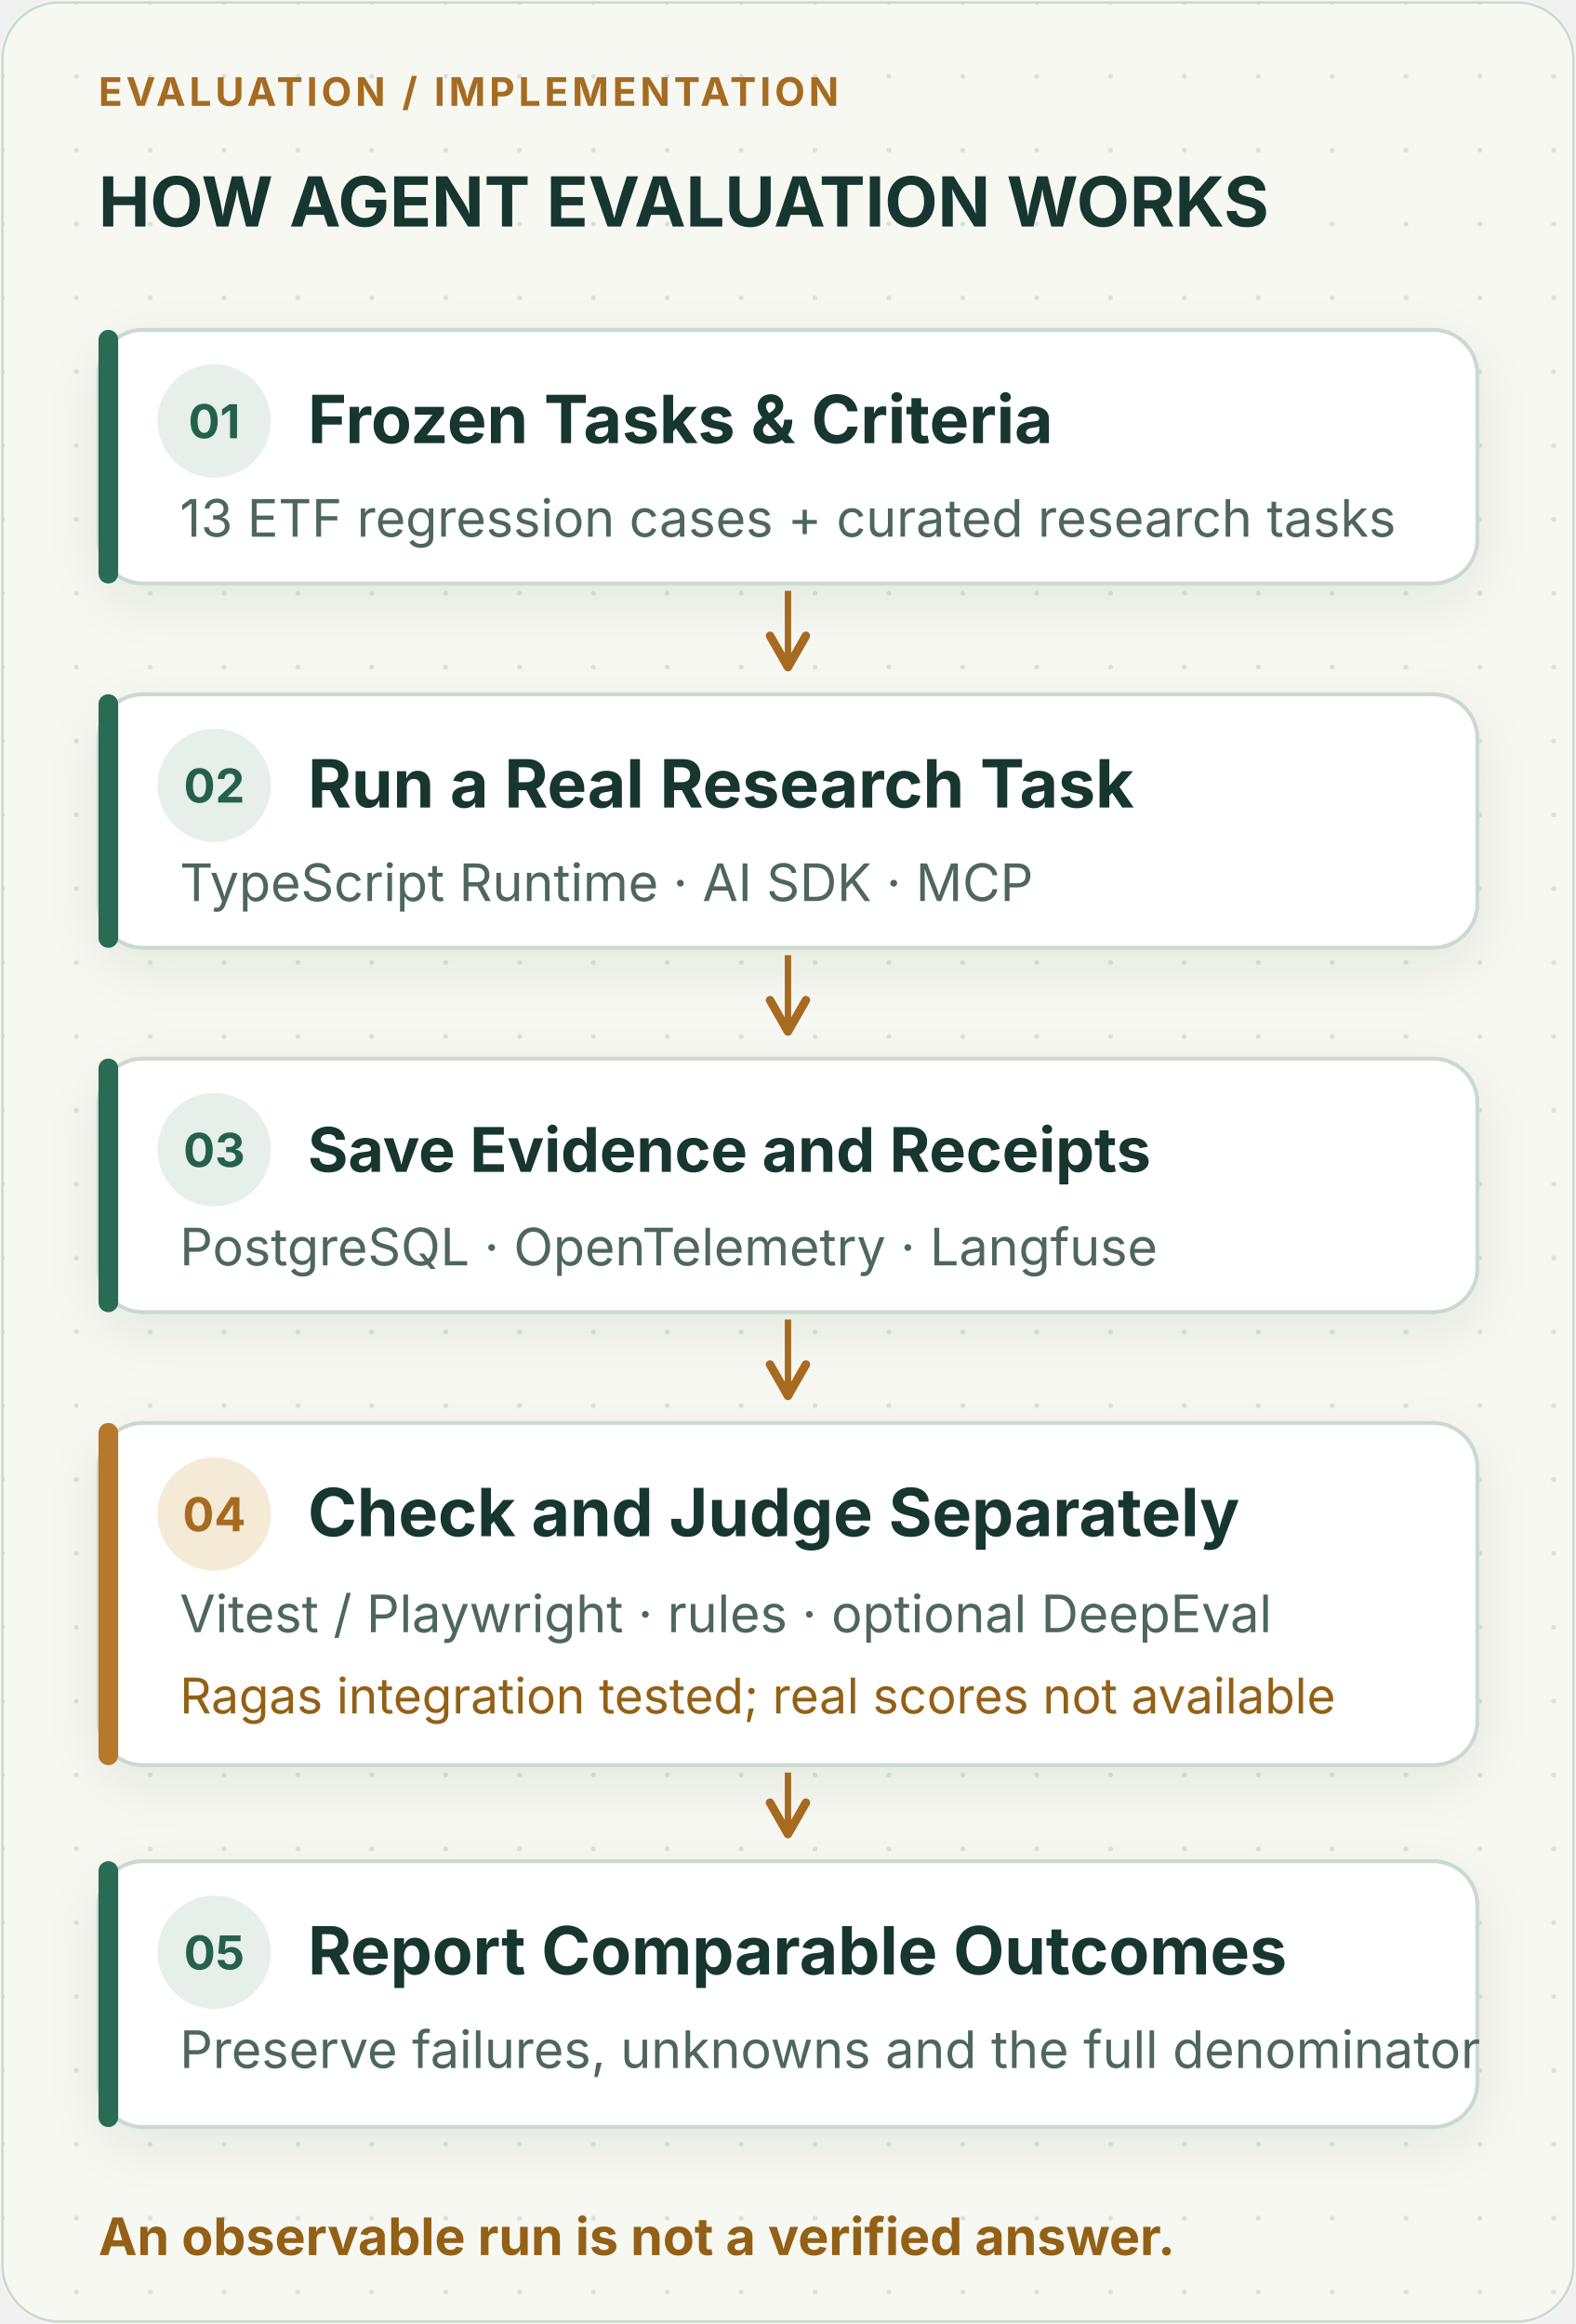
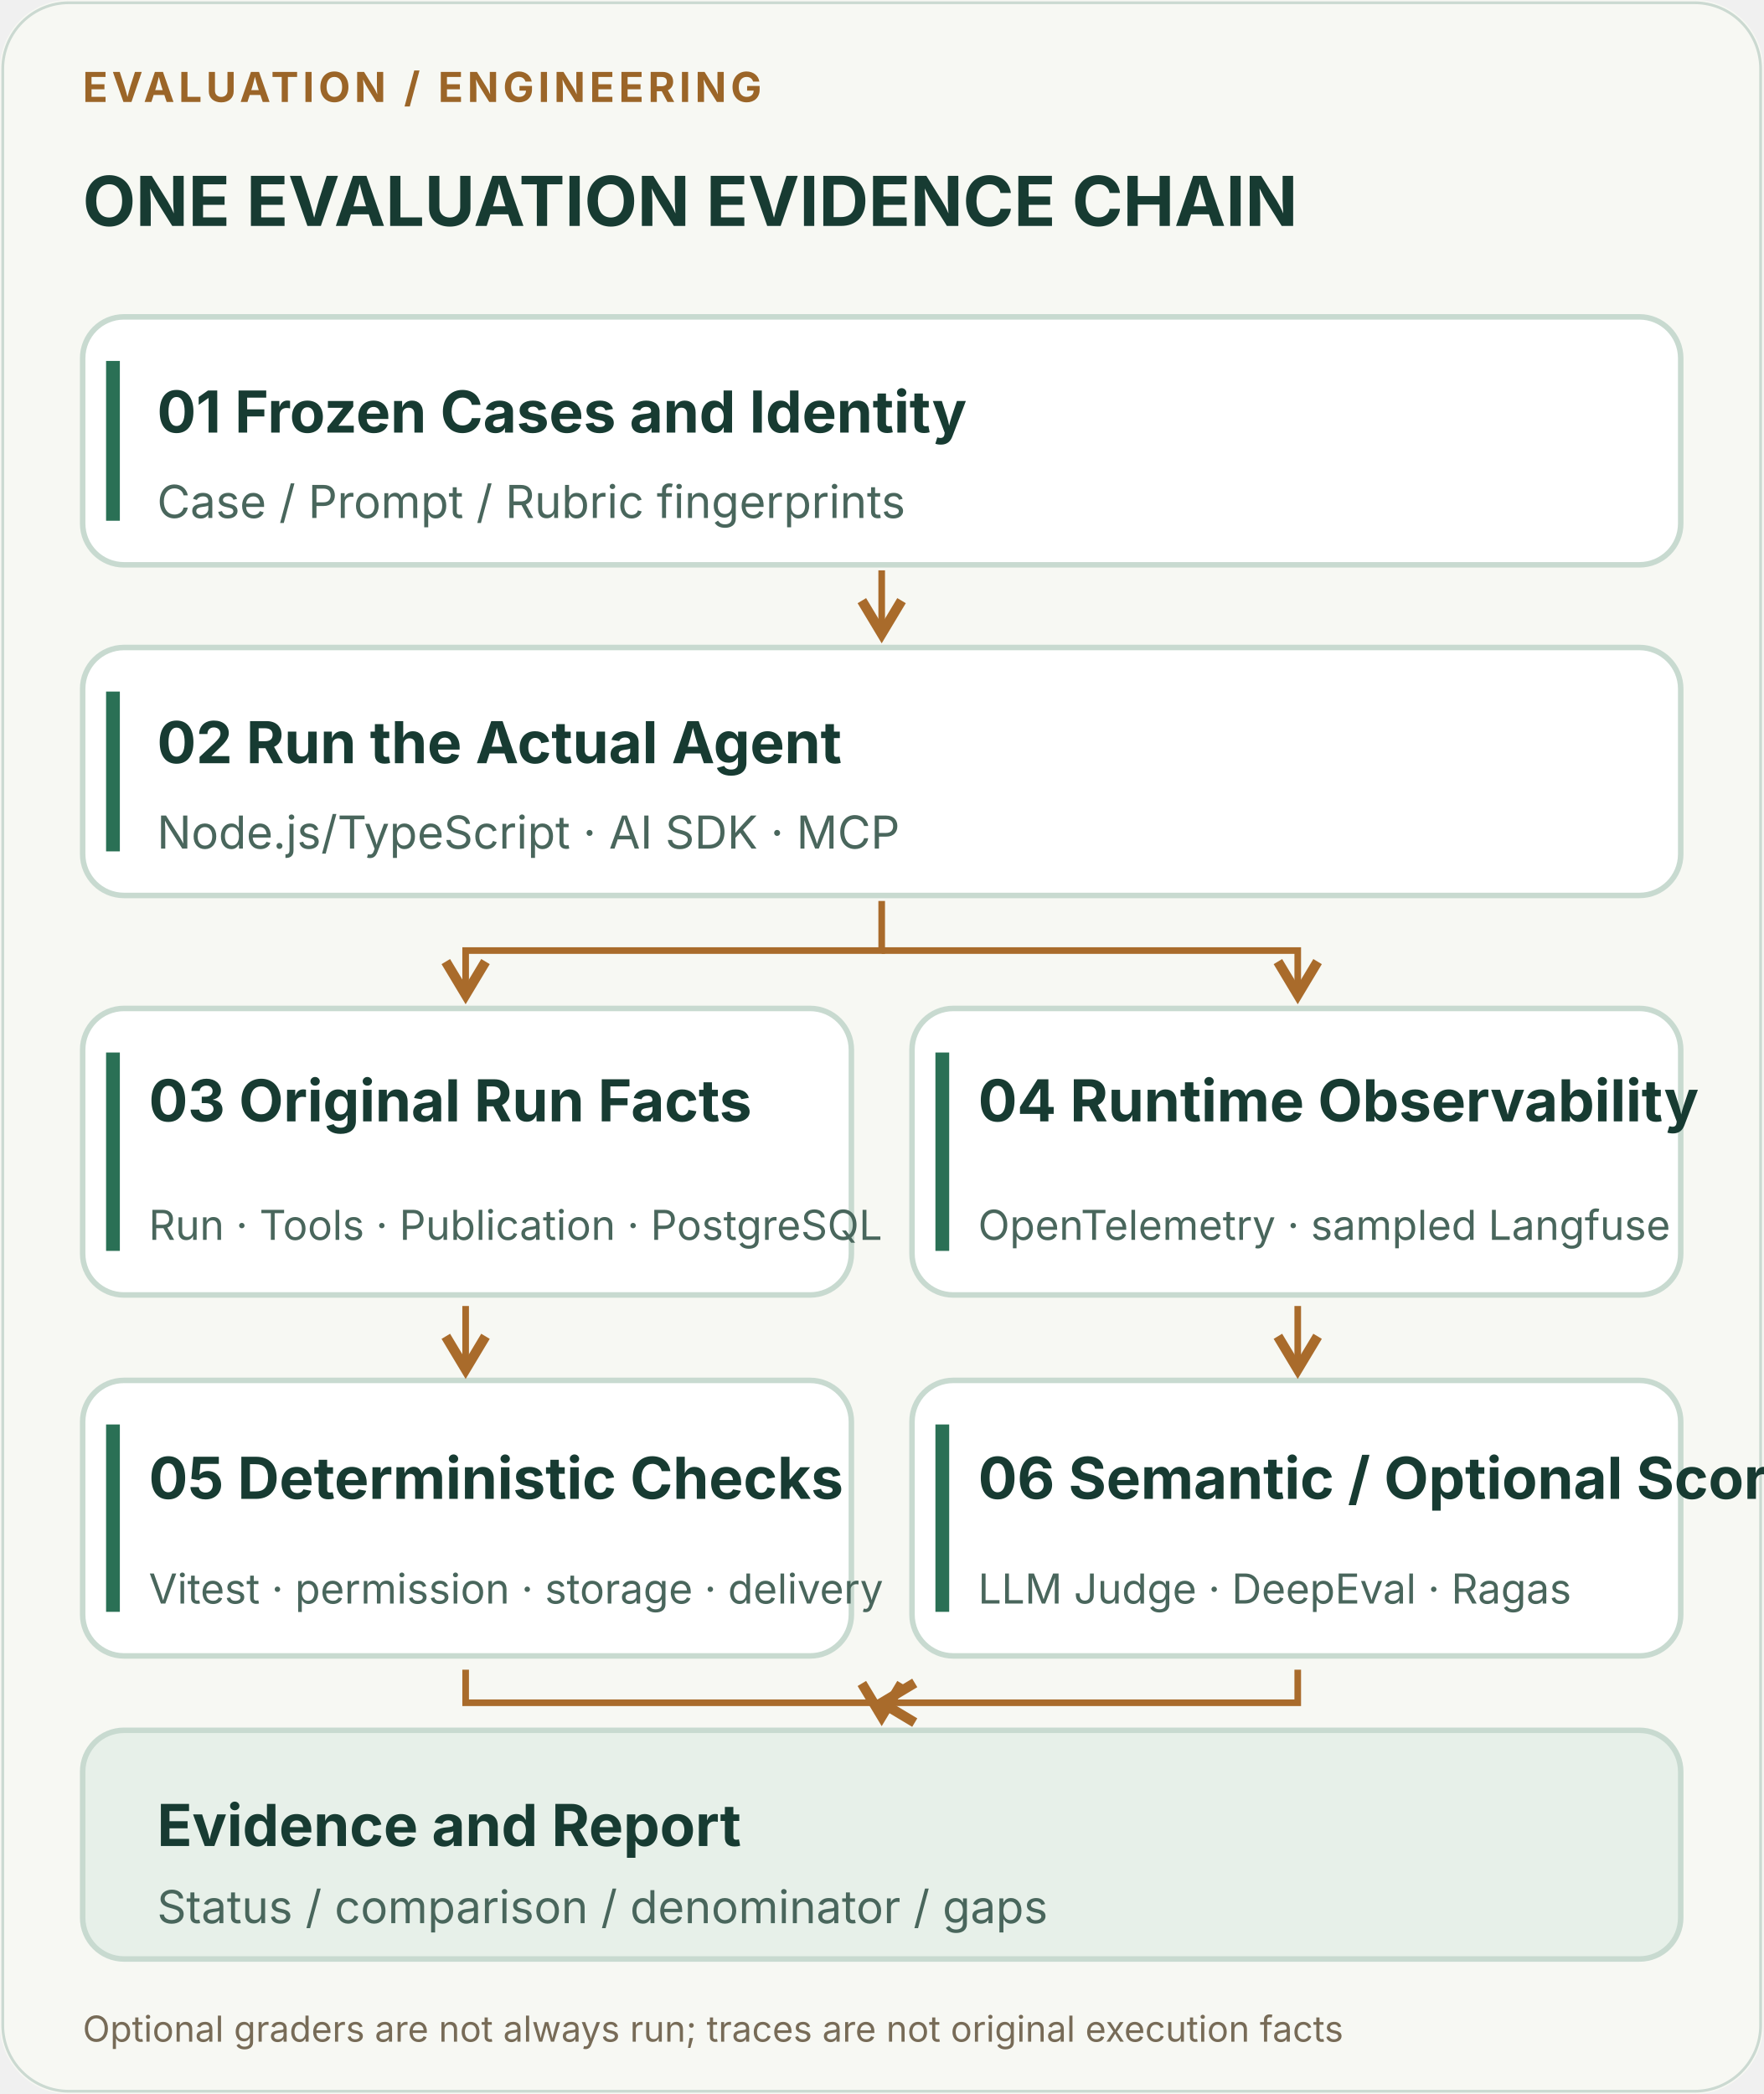
- <svg xmlns="http://www.w3.org/2000/svg" width="640" height="944" viewBox="0 0 640 944" role="img" aria-labelledby="title description" lang="en">
+ <svg xmlns="http://www.w3.org/2000/svg" width="640" height="760" viewBox="0 0 640 760" role="img" aria-labelledby="evalTitle evalDesc" lang="en">
  <defs>
-     <pattern id="dots" width="30" height="30" patternUnits="userSpaceOnUse">
-       <circle cx="1" cy="1" r="1" fill="#b7cbc1" opacity=".48" />
-     </pattern>
-     <filter id="cardShadow" x="-20%" y="-20%" width="140%" height="160%">
-       <feDropShadow dx="0" dy="7" stdDeviation="10" flood-color="#16362f" flood-opacity=".08" />
-     </filter>
-     <marker id="arr" viewBox="0 0 10 10" refX="8" refY="5" markerWidth="7" markerHeight="7" orient="auto">
-       <path d="M1 1 L8 5 L1 9" fill="none" stroke="#a66b21" stroke-width="1.9" stroke-linecap="round" stroke-linejoin="round" />
+     <marker id="arrow" markerWidth="8" markerHeight="8" refX="6" refY="4" orient="auto" markerUnits="strokeWidth">
+       <path d="M1 1L6 4L1 7" stroke="#a96b2b" stroke-width="1.5" fill="none" />
    </marker>
  </defs>
-   <rect width="640" height="944" rx="24" fill="#f7f8f2" />
-   <rect x="1" y="1" width="638" height="942" rx="23" fill="url(#dots)" stroke="#cbd9d0" />
-   <text x="40" y="43" font-family="Inter, Arial, Helvetica, sans-serif" font-size="16" font-weight="700" letter-spacing="1.5" fill="#a66b21">EVALUATION / IMPLEMENTATION</text>
-   <text x="40" y="92" font-family="Inter, Arial, Helvetica, sans-serif" font-size="28" font-weight="750" fill="#16362f">HOW AGENT EVALUATION WORKS</text>
-   <g font-family="Inter, Arial, Helvetica, sans-serif">
-     <g>
-       <rect x="40" y="134" width="560" height="103" rx="18" fill="#ffffff" stroke="#cbd9d0" stroke-width="1.6" filter="url(#cardShadow)" />
-       <rect x="40" y="134" width="8" height="103" rx="4" fill="#2a6b55" />
-       <circle cx="87" cy="171" r="23" fill="#e6efe9" />
-       <text x="87" y="178" font-size="19" font-weight="750" fill="#25604d" text-anchor="middle">01</text>
-       <text x="125" y="180" font-size="27" font-weight="700" fill="#16362f">Frozen Tasks &amp; Criteria</text>
-       <text x="73" y="218" font-size="21" fill="#4e665e">13 ETF regression cases + curated research tasks</text>
+   <rect width="640" height="760" rx="25" fill="#f7f8f3" />
+   <rect x="1" y="1" width="638" height="758" rx="24" stroke="#cbd9d1" fill="none" />
+   <g font-family="Inter,Arial,sans-serif">
+     <text x="30" y="37" font-size="15" font-weight="700" fill="#9b6528" letter-spacing="1.5">EVALUATION / ENGINEERING</text>
+     <text x="30" y="82" font-size="25" font-weight="750" fill="#173b32">ONE EVALUATION EVIDENCE CHAIN</text>
+     <g fill="#fff" stroke="#c8dad0" stroke-width="2">
+       <rect x="30" y="115" width="580" height="90" rx="15" />
+       <rect x="30" y="235" width="580" height="90" rx="15" />
+       <rect x="30" y="366" width="279" height="104" rx="15" />
+       <rect x="331" y="366" width="279" height="104" rx="15" />
+       <rect x="30" y="501" width="279" height="100" rx="15" />
+       <rect x="331" y="501" width="279" height="100" rx="15" />
+       <rect x="30" y="628" width="580" height="83" rx="15" fill="#e7f0e9" />
    </g>
-     <g>
-       <rect x="40" y="282" width="560" height="103" rx="18" fill="#ffffff" stroke="#cbd9d0" stroke-width="1.6" filter="url(#cardShadow)" />
-       <rect x="40" y="282" width="8" height="103" rx="4" fill="#2a6b55" />
-       <circle cx="87" cy="319" r="23" fill="#e6efe9" />
-       <text x="87" y="326" font-size="19" font-weight="750" fill="#25604d" text-anchor="middle">02</text>
-       <text x="125" y="328" font-size="27" font-weight="700" fill="#16362f">Run a Real Research Task</text>
-       <text x="73" y="366" font-size="21" fill="#4e665e">TypeScript Runtime · AI SDK · MCP</text>
+     <g stroke="#2a7055" stroke-width="5">
+       <path d="M41 131v58" />
+       <path d="M41 251v58" />
+       <path d="M41 382v72" />
+       <path d="M342 382v72" />
+       <path d="M41 517v68" />
+       <path d="M342 517v68" />
    </g>
-     <g>
-       <rect x="40" y="430" width="560" height="103" rx="18" fill="#ffffff" stroke="#cbd9d0" stroke-width="1.6" filter="url(#cardShadow)" />
-       <rect x="40" y="430" width="8" height="103" rx="4" fill="#2a6b55" />
-       <circle cx="87" cy="467" r="23" fill="#e6efe9" />
-       <text x="87" y="474" font-size="19" font-weight="750" fill="#25604d" text-anchor="middle">03</text>
-       <text x="125" y="476" font-size="25" font-weight="700" fill="#16362f">Save Evidence and Receipts</text>
-       <text x="73" y="514" font-size="21" fill="#4e665e">PostgreSQL · OpenTelemetry · Langfuse</text>
+     <g fill="#173b32" font-size="21" font-weight="700">
+       <text x="57" y="157">01  Frozen Cases and Identity</text>
+       <text x="57" y="277">02  Run the Actual Agent</text>
+       <text x="54" y="407">03  Original Run Facts</text>
+       <text x="355" y="407">04  Runtime Observability</text>
+       <text x="54" y="544">05  Deterministic Checks</text>
+       <text x="355" y="544">06  Semantic / Optional Scores</text>
+       <text x="57" y="670">Evidence and Report</text>
    </g>
-     <g>
-       <rect x="40" y="578" width="560" height="139" rx="18" fill="#ffffff" stroke="#cbd9d0" stroke-width="1.6" filter="url(#cardShadow)" />
-       <rect x="40" y="578" width="8" height="139" rx="4" fill="#b6792b" />
-       <circle cx="87" cy="615" r="23" fill="#f5ead5" />
-       <text x="87" y="622" font-size="19" font-weight="750" fill="#a66b21" text-anchor="middle">04</text>
-       <text x="125" y="624" font-size="27" font-weight="700" fill="#16362f">Check and Judge Separately</text>
-       <text x="73" y="663" font-size="21" fill="#4e665e">Vitest / Playwright · rules · optional DeepEval</text>
-       <text x="73" y="696" font-size="20" fill="#936016">Ragas integration tested; real scores not available</text>
+     <g fill="#49665c" font-size="16.5">
+       <text x="57" y="188">Case / Prompt / Rubric fingerprints</text>
+       <text x="57" y="308">Node.js/TypeScript · AI SDK · MCP</text>
+       <text x="54" y="450" font-size="15">Run · Tools · Publication · PostgreSQL</text>
+       <text x="355" y="450" font-size="15">OpenTelemetry · sampled Langfuse</text>
+       <text x="54" y="582" font-size="15">Vitest · permission · storage · delivery</text>
+       <text x="355" y="582" font-size="15">LLM Judge · DeepEval · Ragas</text>
+       <text x="57" y="698">Status / comparison / denominator / gaps</text>
    </g>
-     <g>
-       <rect x="40" y="756" width="560" height="108" rx="18" fill="#ffffff" stroke="#cbd9d0" stroke-width="1.6" filter="url(#cardShadow)" />
-       <rect x="40" y="756" width="8" height="108" rx="4" fill="#2a6b55" />
-       <circle cx="87" cy="793" r="23" fill="#e6efe9" />
-       <text x="87" y="800" font-size="19" font-weight="750" fill="#25604d" text-anchor="middle">05</text>
-       <text x="125" y="802" font-size="27" font-weight="700" fill="#16362f">Report Comparable Outcomes</text>
-       <text x="73" y="840" font-size="21" fill="#4e665e">Preserve failures, unknowns and the full denominator</text>
+     <g stroke="#a96b2b" fill="none" stroke-width="2.4" marker-end="url(#arrow)">
+       <path d="M320 207v23" />
+       <path d="M320 327v18H169v16" />
+       <path d="M320 345h151v16" />
+       <path d="M169 474v23" />
+       <path d="M471 474v23" />
+       <path d="M169 606v12H320v5" />
+       <path d="M471 606v12H320" />
    </g>
+     <text x="30" y="741" font-size="13" fill="#776b57">Optional graders are not always run; traces are not original execution facts</text>
  </g>
-   <g stroke="#a66b21" stroke-width="2.6" fill="none" marker-end="url(#arr)">
-     <path d="M320 240 V271" />
-     <path d="M320 388 V419" />
-     <path d="M320 536 V567" />
-     <path d="M320 720 V745" />
-   </g>
-   <text x="40" y="916" font-family="Inter, Arial, Helvetica, sans-serif" font-size="21" font-weight="650" fill="#936016">An observable run is not a verified answer.</text>
</svg>
